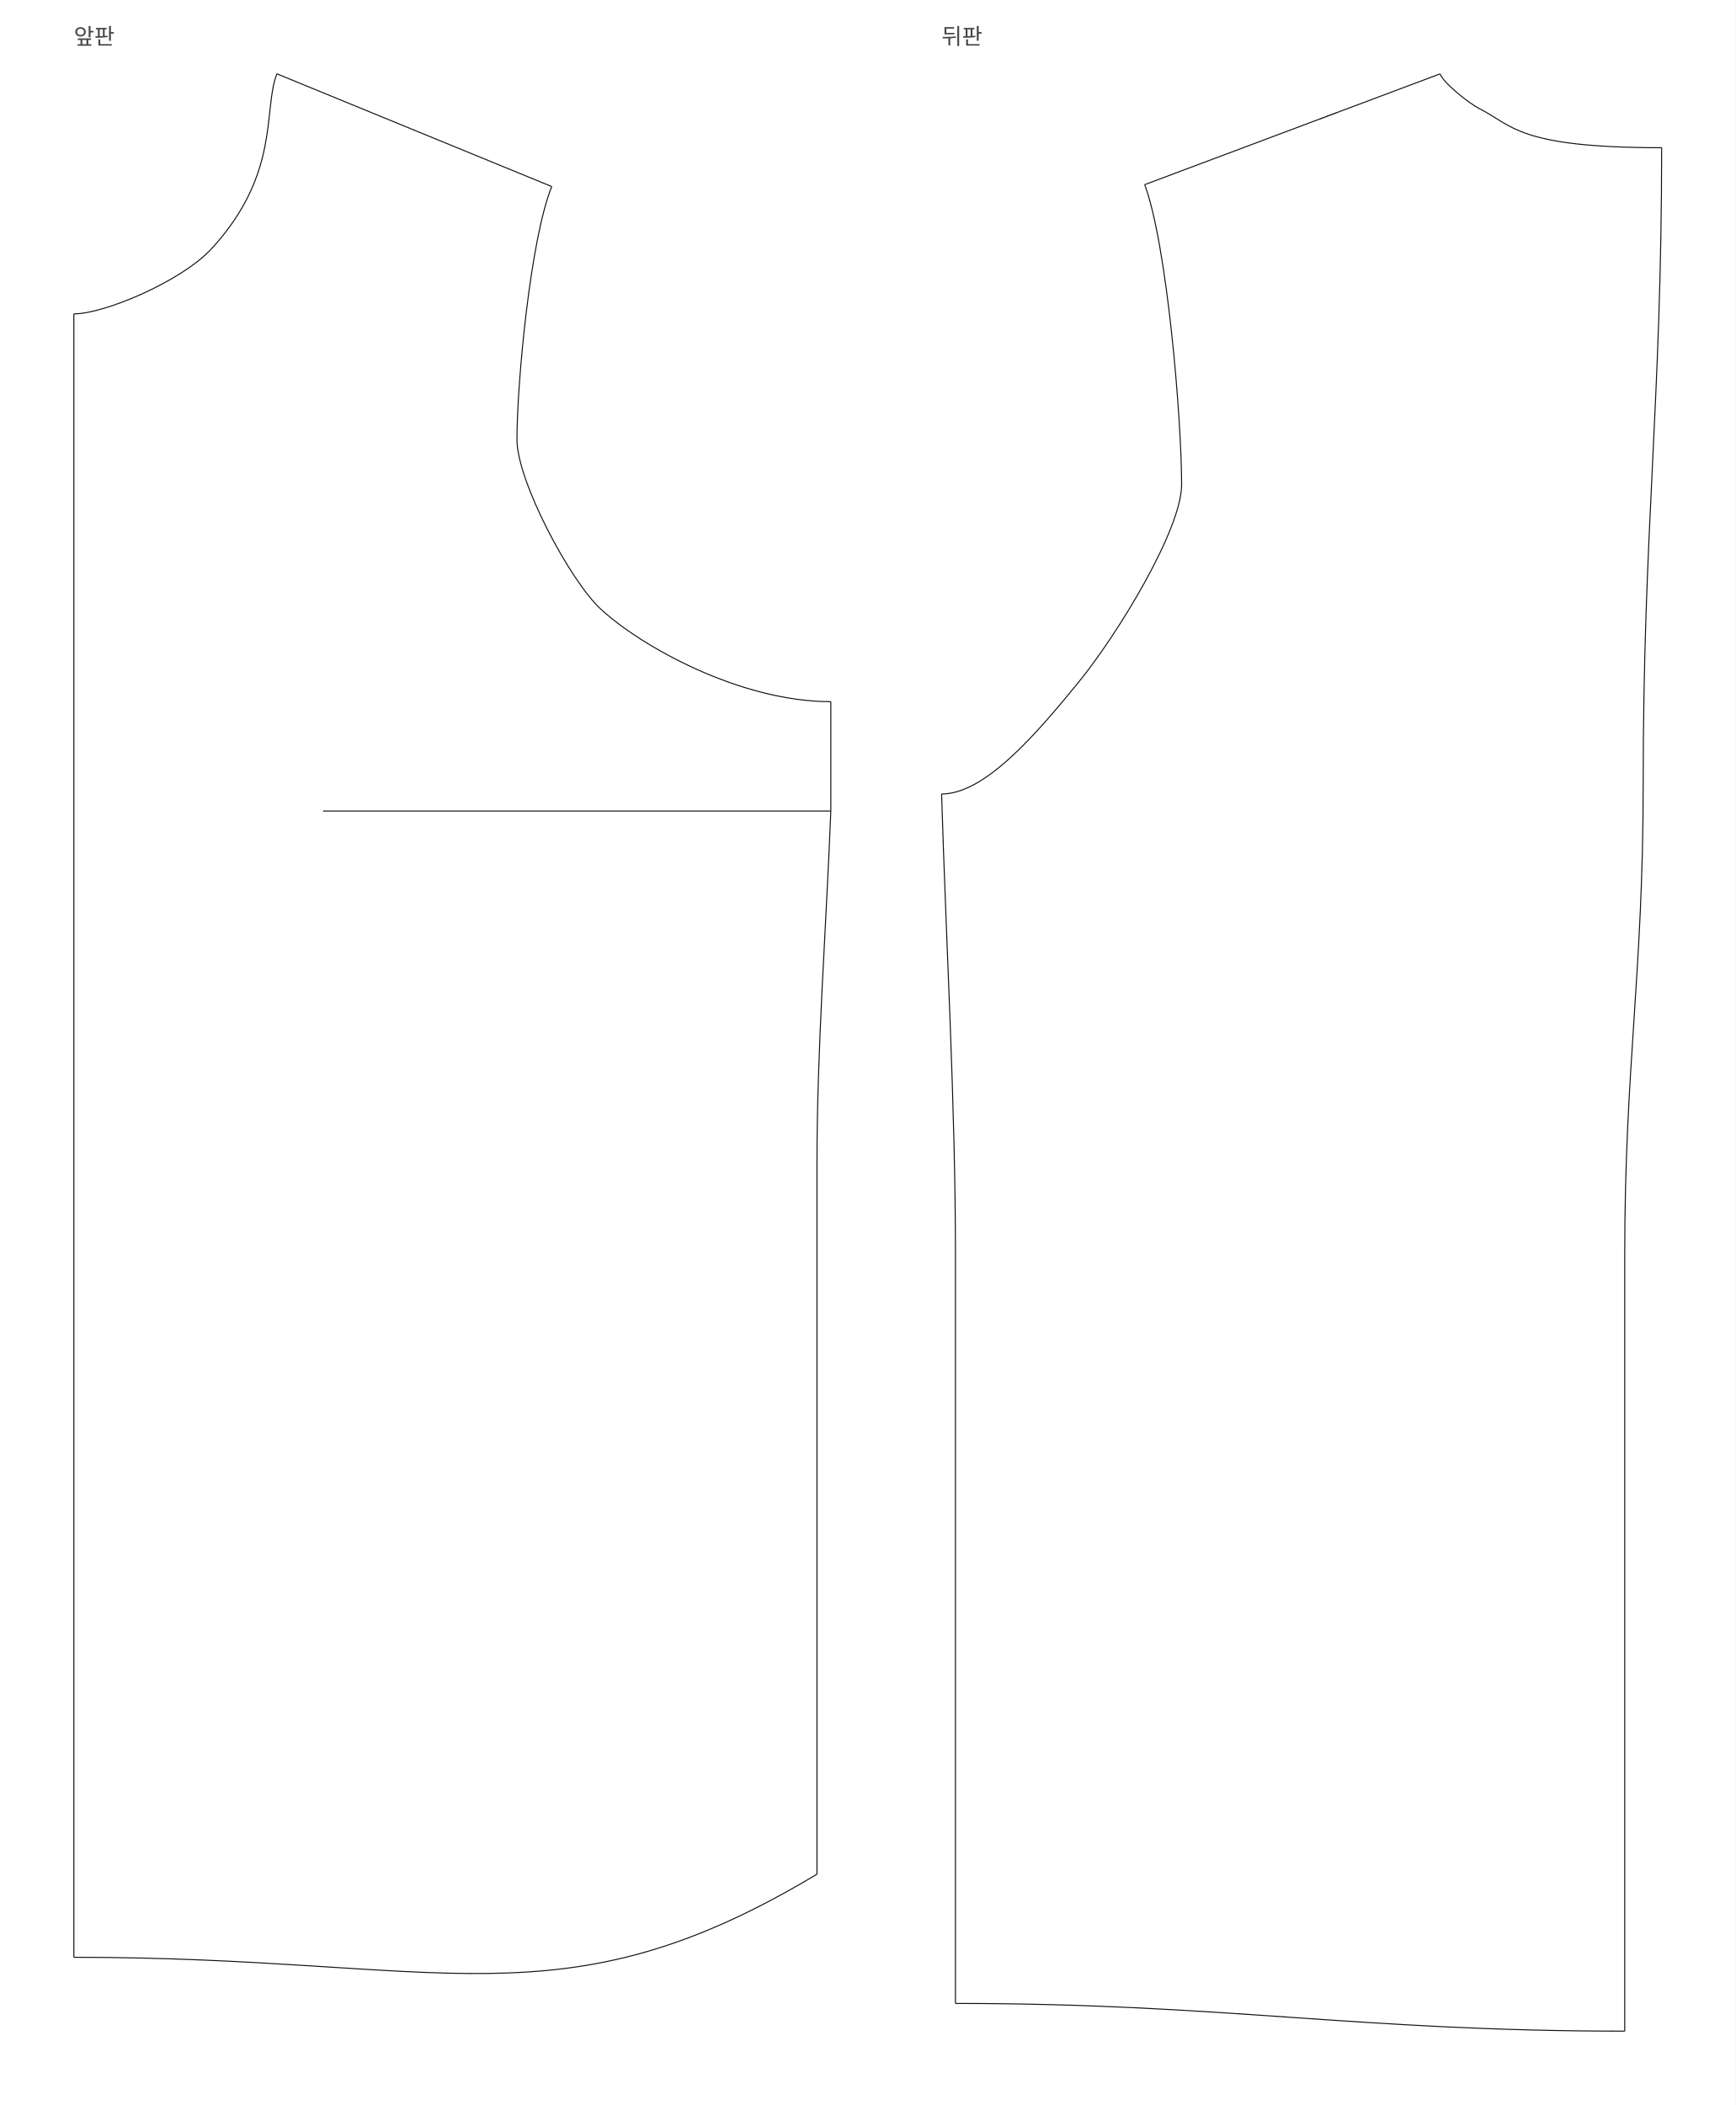
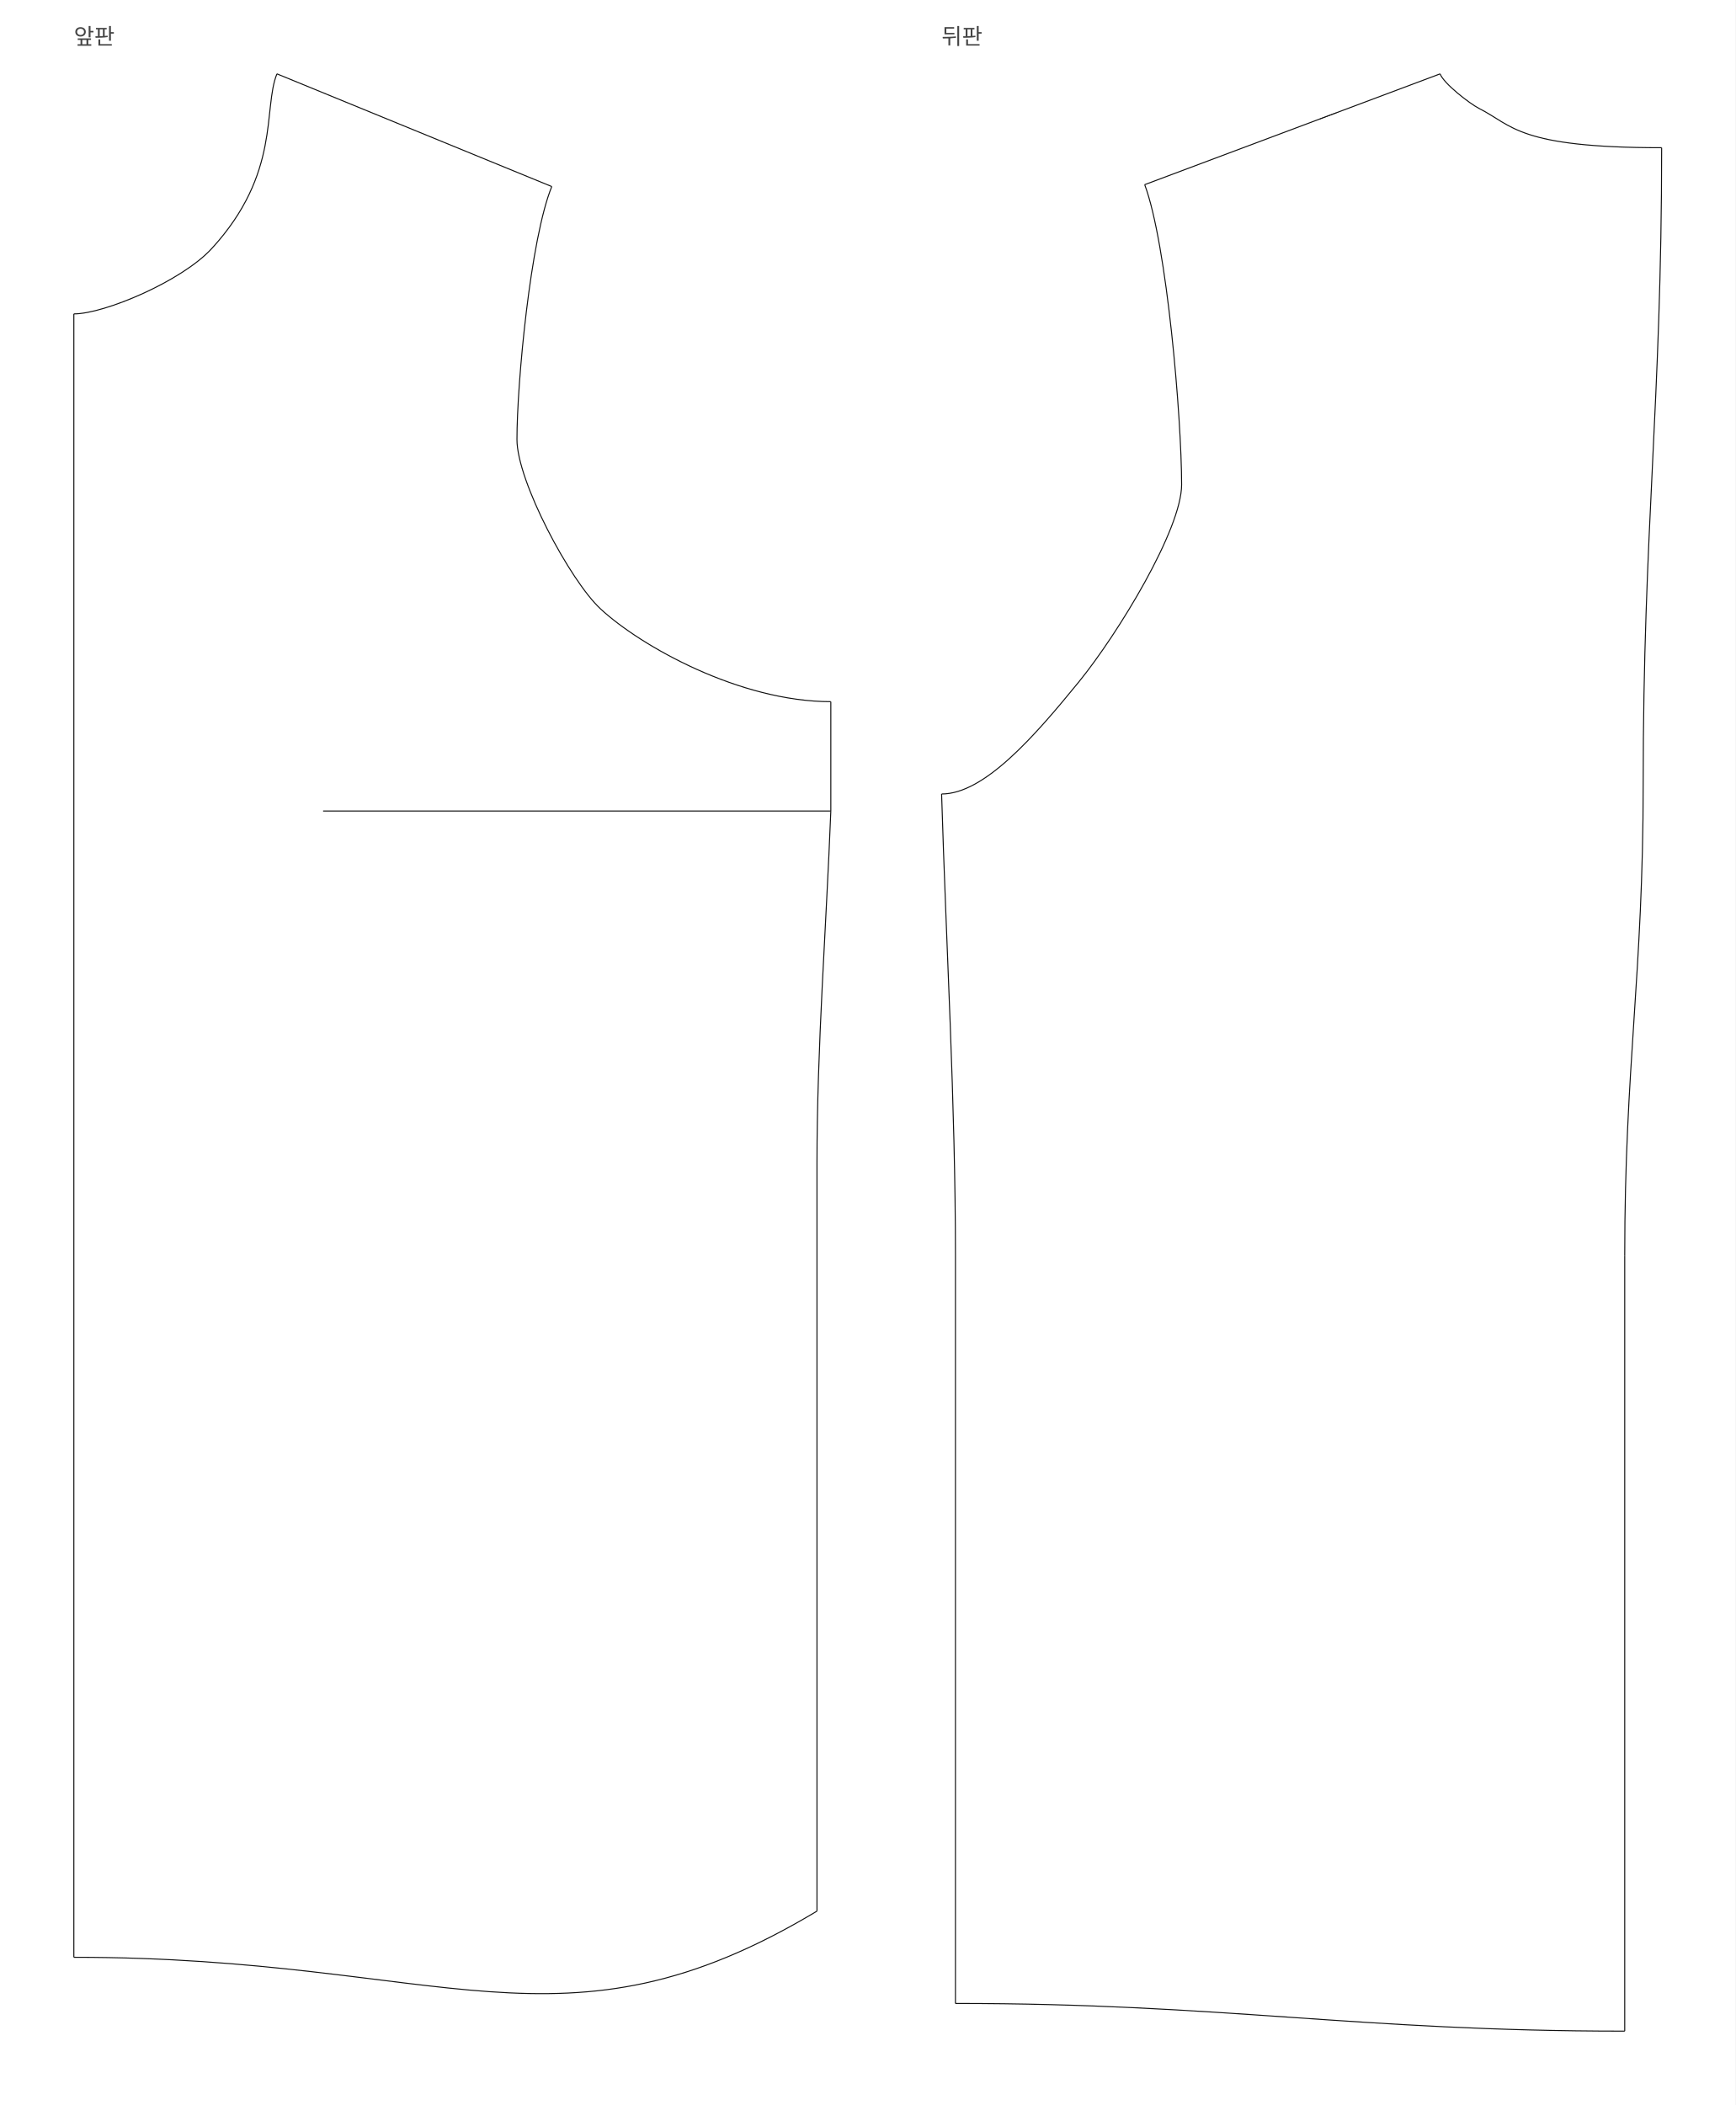
<svg xmlns="http://www.w3.org/2000/svg" width="596.9mm" height="723.9mm" viewBox="0 0 596.9 723.9">
  <rect width="100%" height="100%" fill="white" />
  <g id="앞판">
    <g id="outline" fill="none" stroke="#111" stroke-width="0.35">
      <path d="M95.25 25.4C90.382 37.272 96.67 59.513 72.799 85.499C62.51 96.701 35.889 107.95 25.4 107.95" />
      <path d="M95.25 25.4L189.773 64.154" />
      <path d="M189.773 64.154C182.445 82.028 177.8 131.822 177.8 151.14C177.8 165.429 196.059 199.672 206.537 209.388C220.375 222.222 254.408 241.3 285.75 241.3" />
      <path d="M25.4 107.95L25.4 673.1" />
      <path d="M285.75 241.3L285.75 278.903" />
-       <path d="M285.75 278.903C284.178 318.882 280.987 360.041 280.987 400.05C280.987 462.915 280.987 527.685 280.987 590.55C280.987 608.362 280.987 626.713 280.987 644.525" />
-       <path d="M25.4 673.1C153.99 673.1 192.776 697.452 280.987 644.525" />
+       <path d="M285.75 278.903C284.178 318.882 280.987 360.041 280.987 400.05C280.987 462.915 280.987 527.685 280.987 590.55C280.987 612.553 280.987 635.222 280.987 657.225" />
+       <path d="M25.4 673.1C153.44 673.1 193.153 709.926 280.987 657.225" />
    </g>
    <g id="dart" fill="none" stroke="#111" stroke-width="0.35">
      <path d="M285.75 278.903L111.125 278.903L285.75 278.903" />
    </g>
    <text x="25.4" y="15.24" font-size="7.62" font-family="sans-serif" fill="#444">앞판</text>
  </g>
  <g id="뒤판">
    <g id="outline" fill="none" stroke="#111" stroke-width="0.35">
      <path d="M495.3 25.4C496.564 28.77 505.559 35.706 508.77 37.33C520.222 43.12 522.097 50.8 571.5 50.8" />
      <path d="M393.7 63.5C401.366 83.943 406.4 143.815 406.4 166.688C406.4 181.986 384.562 217.906 371.04 234.515C355.654 253.414 338.472 273.05 323.85 273.05" />
      <path d="M571.5 50.8C571.5 138.467 565.15 182.208 565.15 269.875C565.15 334.695 558.8 366.98 558.8 431.8" />
      <path d="M558.8 431.8L558.8 698.5" />
      <path d="M495.3 25.4L393.7 63.5" />
      <path d="M323.85 273.05C325.422 325.438 328.613 379.389 328.613 431.8C328.613 494.665 328.613 559.435 328.613 622.3C328.613 644.303 328.613 666.972 328.613 688.975" />
      <path d="M558.8 698.5C466.646 698.5 420.766 688.975 328.613 688.975" />
    </g>
    <g id="mark" fill="none" stroke="#111" stroke-width="0.21">
      <path d="M459.626 38.778L453.68 41.007" />
    </g>
    <text x="323.85" y="15.24" font-size="7.62" font-family="sans-serif" fill="#444">뒤판</text>
  </g>
</svg>
